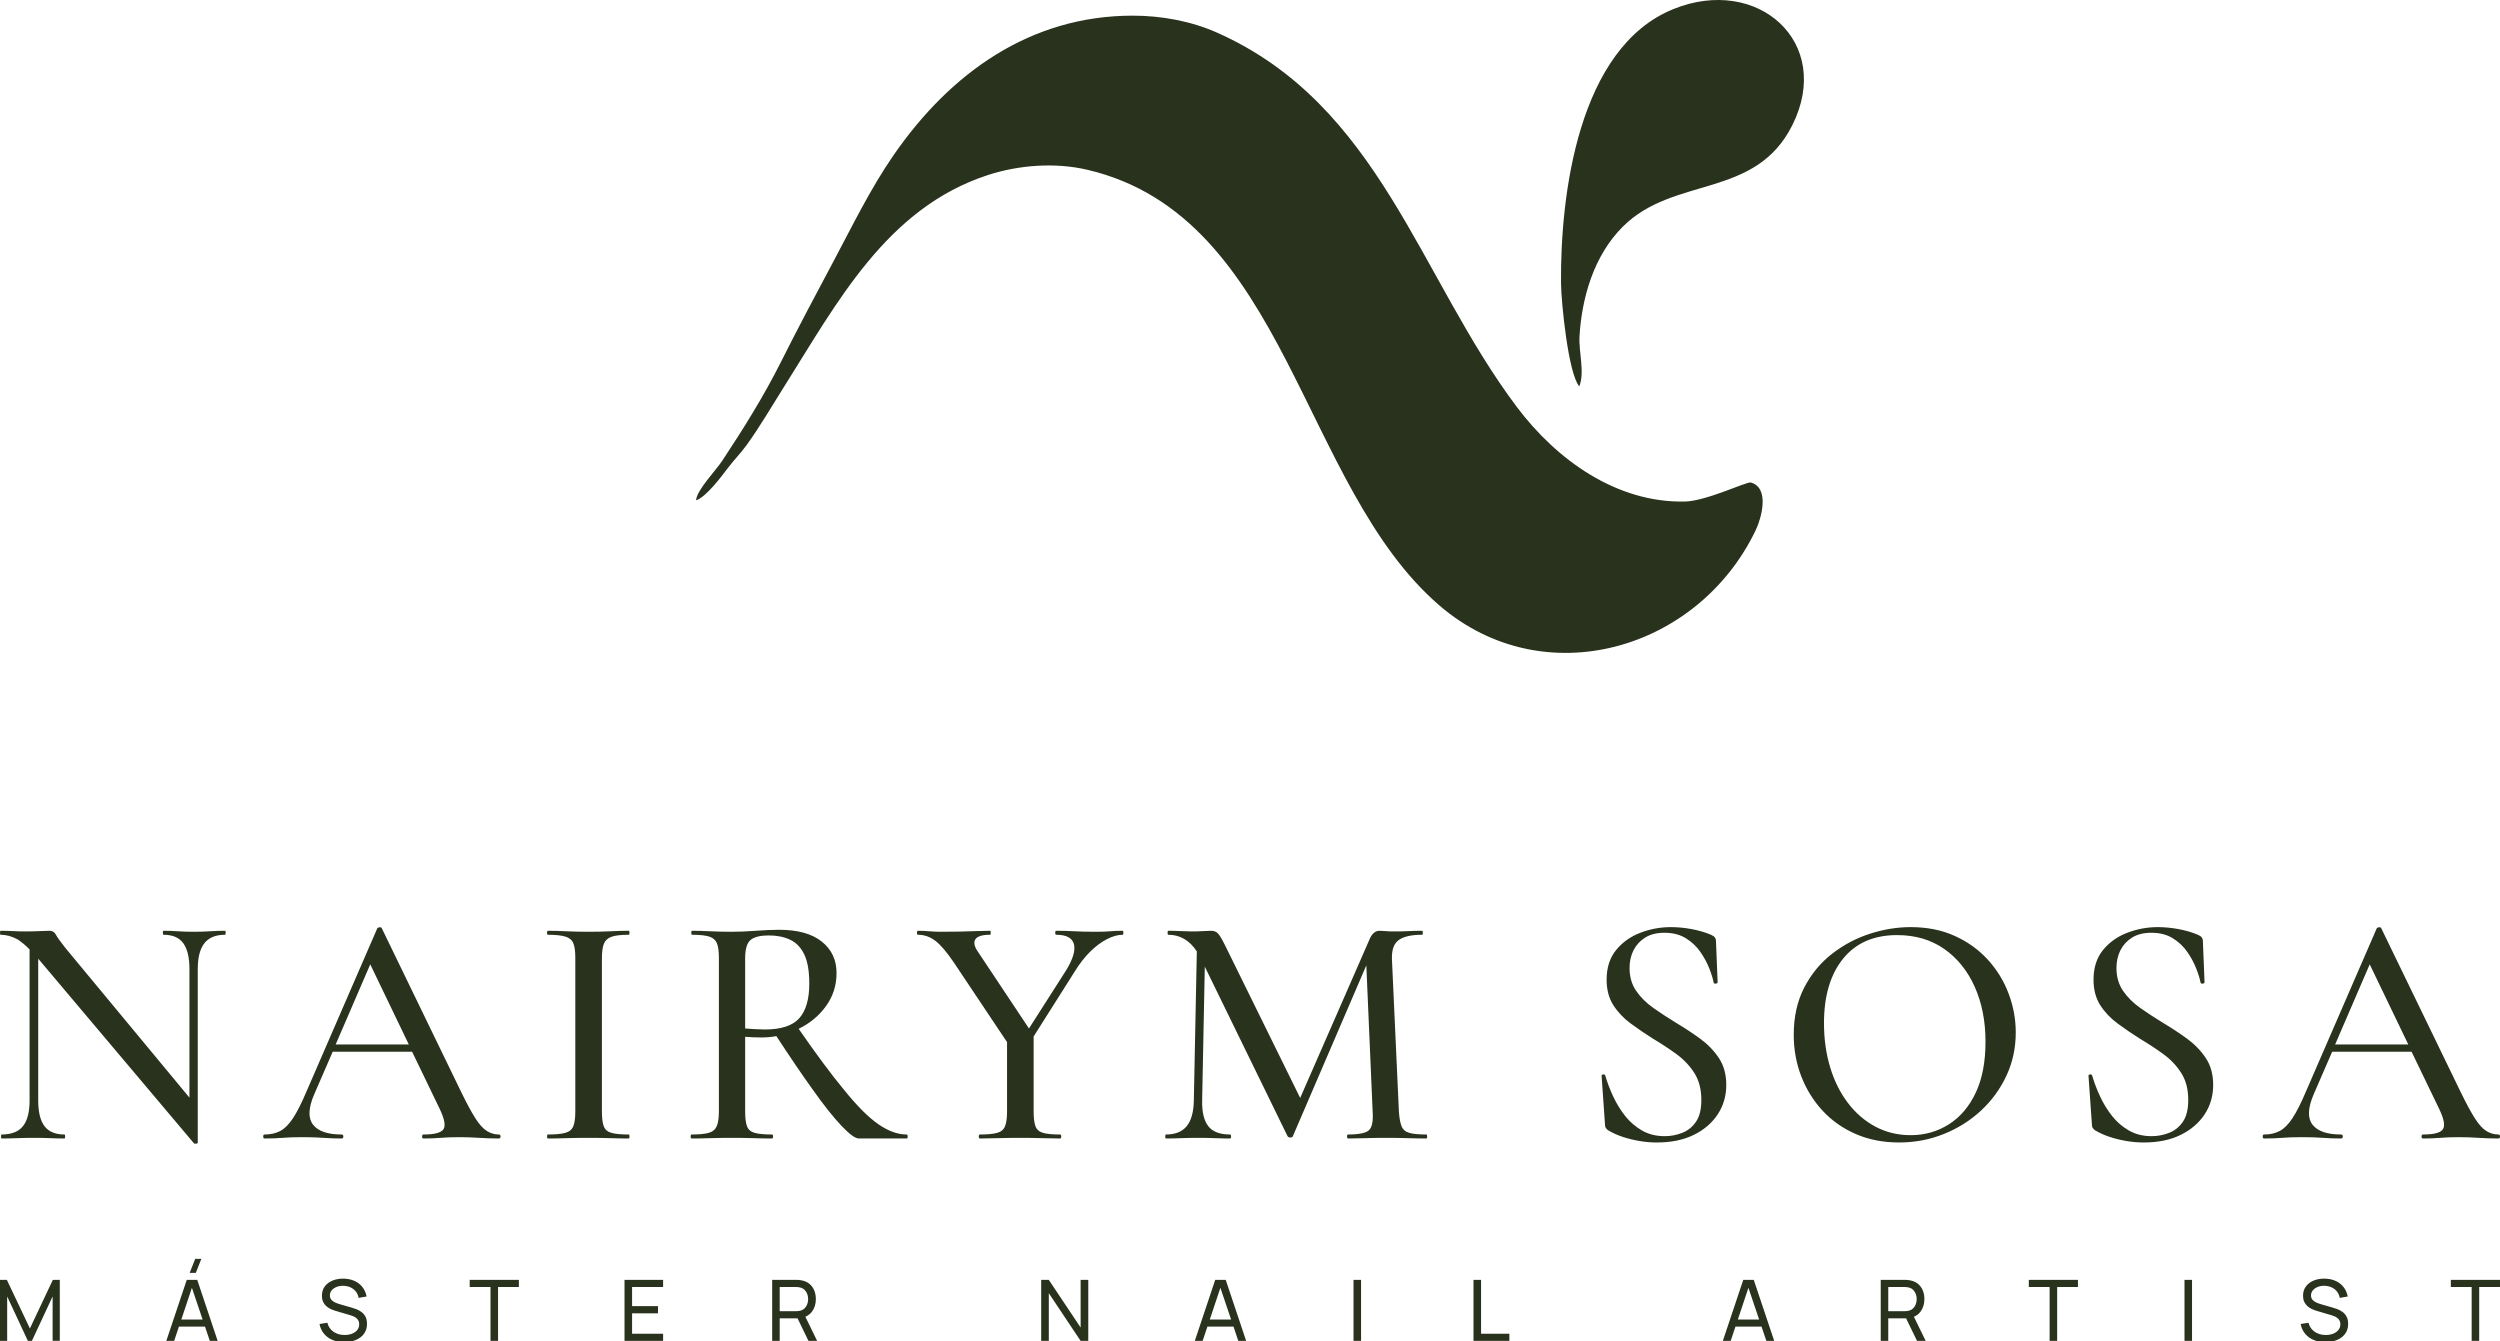
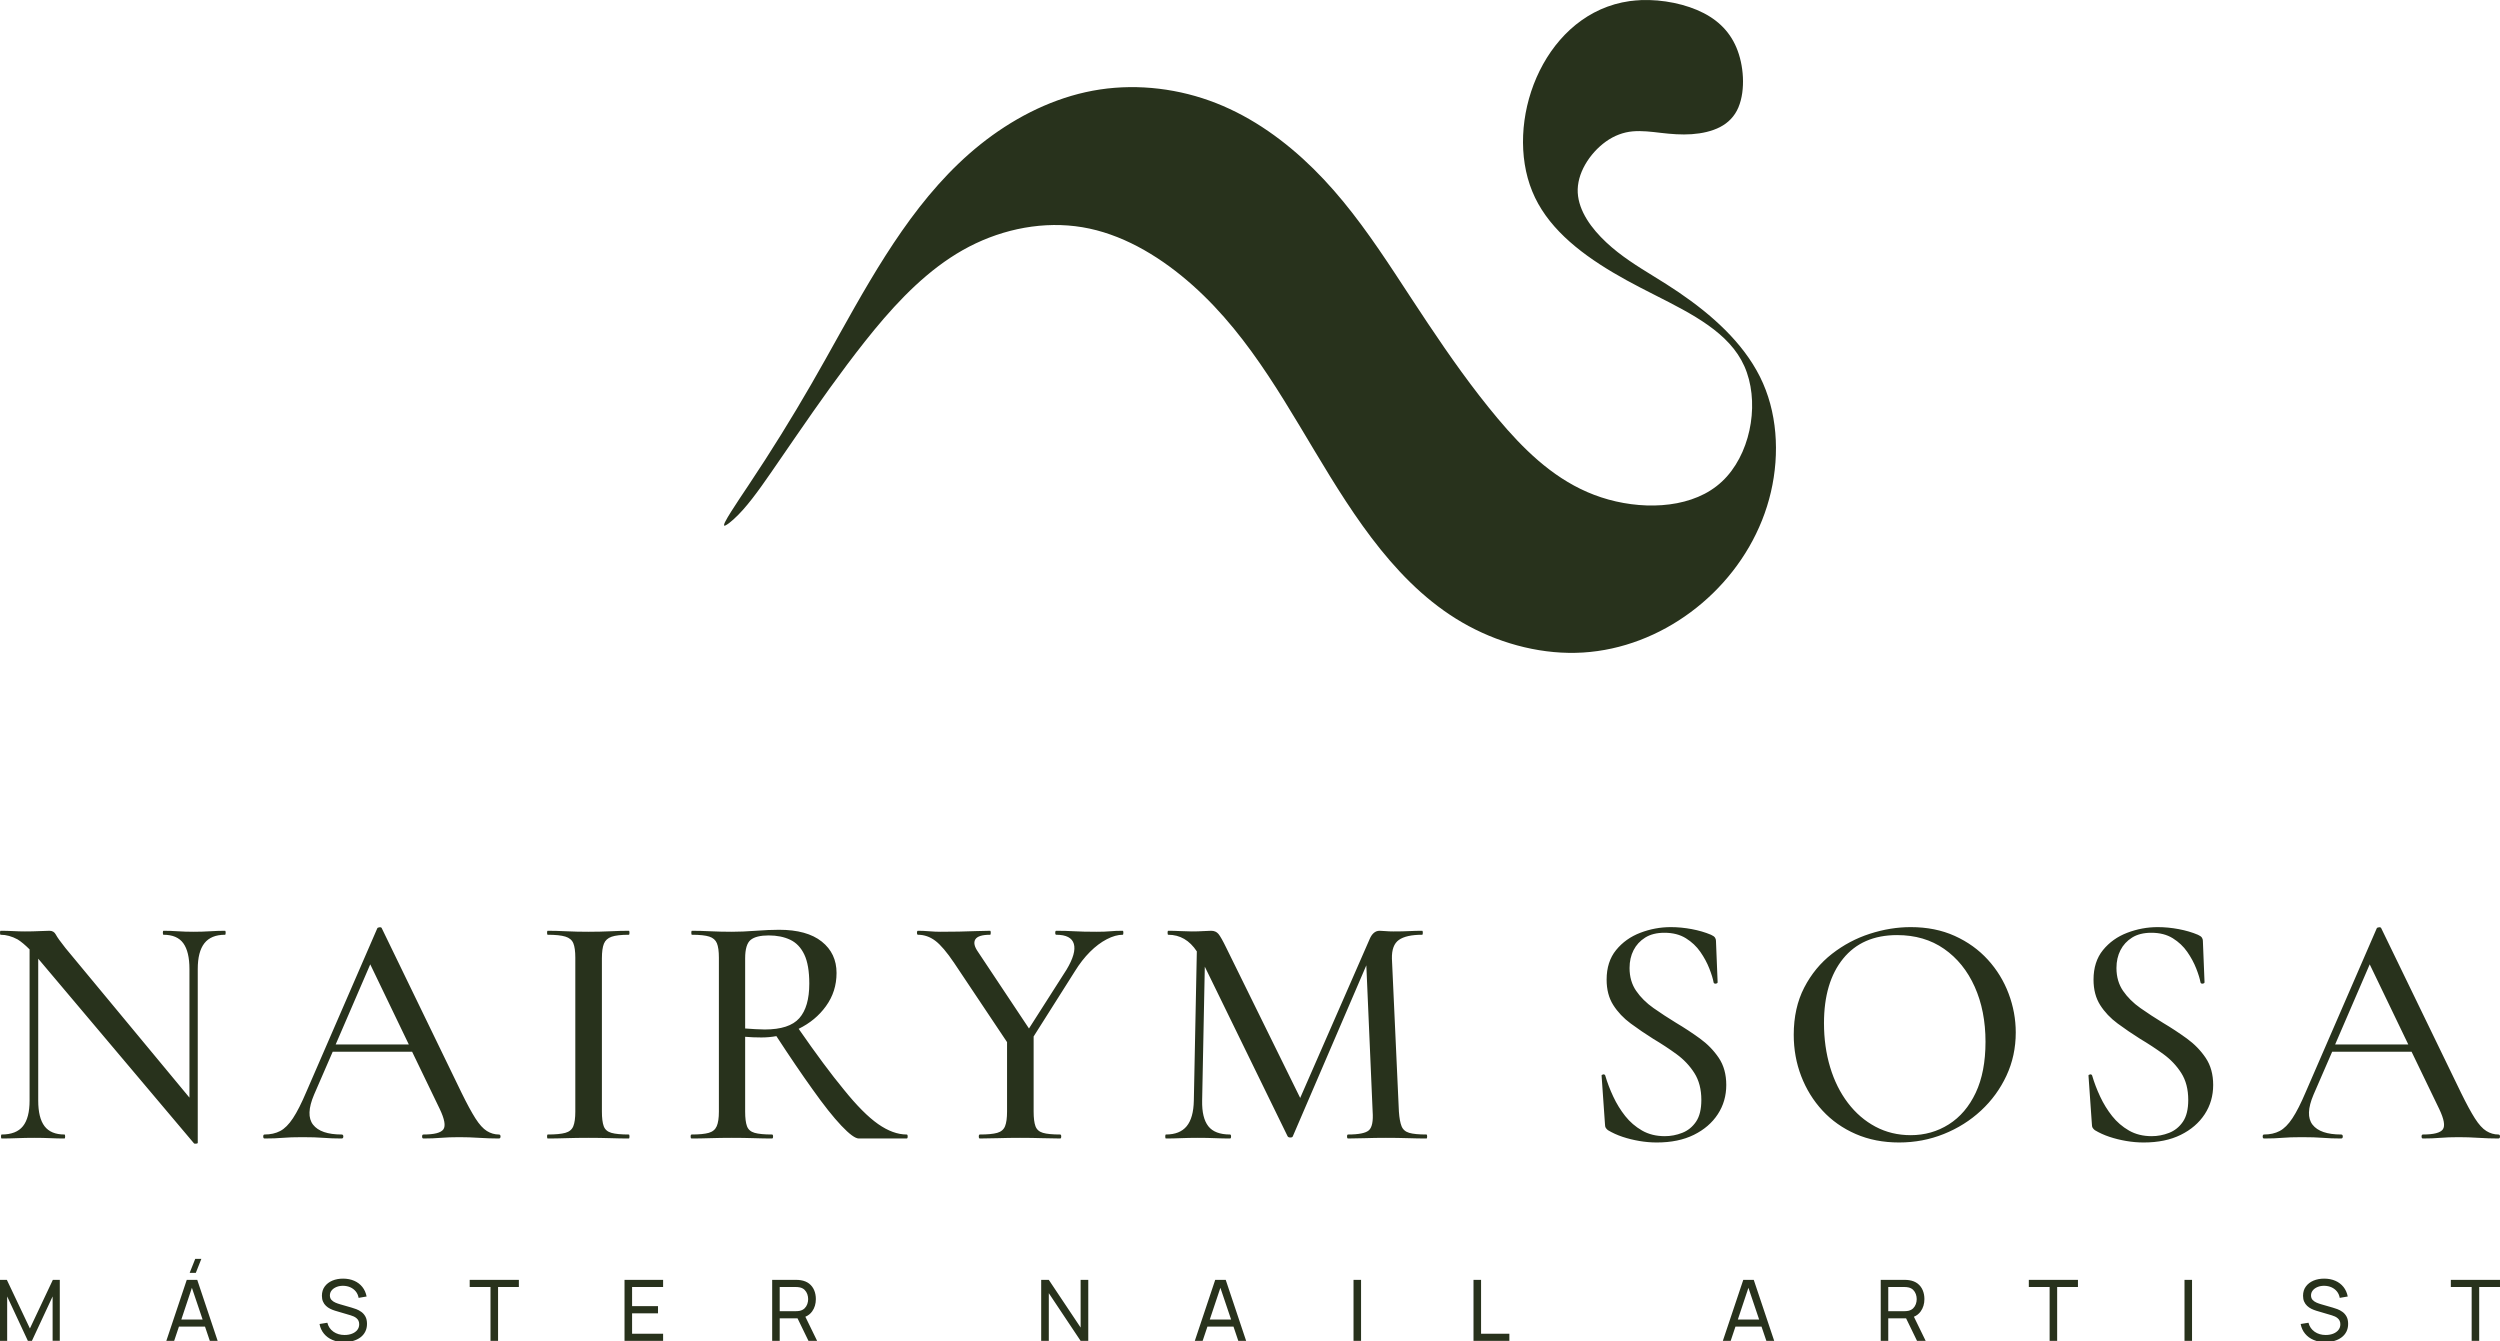
<svg xmlns="http://www.w3.org/2000/svg" viewBox="0 0 902.64 484.136" width="902.64" height="484.136" role="img" aria-labelledby="t d">
-   <path fill="#28321C" d="M251.32 180.659C254.932 179.429 260.306 172.293 262.74 169.062C264.919 166.169 267.475 163.601 269.603 160.65C274.452 153.923 278.611 146.728 283.031 139.728C302.226 109.327 320.066 75.173 356.597 63.23C367.831 59.557 381.033 58.564 392.729 61.327C464.678 78.321 469.631 175.624 519.81 218.694C557.464 251.013 613.14 234.836 633.921 191.395C635.97 187.11 639.066 176.176 632.156 174.208C630.695 173.792 616.135 180.913 608.377 181.085C583.654 181.634 561.988 166.015 547.621 146.883C512.211 99.734 498.111 37.791 439.287 11.723C429.929 7.576 419.206 5.653 409.029 5.65C372.018 5.641 343.143 26.324 322.627 56.032C314.232 68.189 307.842 81.399 300.922 94.381C294.53 106.371 288.117 118.418 282.021 130.582C275.773 143.048 268.395 154.825 260.711 166.446C258.433 169.891 251.487 177.052 251.32 180.659ZM570.212 139.511C572.261 134.404 569.954 126.999 570.29 121.414C571.146 107.19 575.565 92.191 585.91 81.851C604.397 63.374 633.792 71.947 647.154 45.149C662.014 15.348 634.684 -9.089 604.16 3.286C569.834 17.201 563.343 70.325 563.615 102.243C563.674 109.138 566.238 134.909 570.212 139.511Z" />
+   <path fill="#28321C" d="M591.272 0.103C587.411 0.368 583.784 1.16 580.404 2.395C577.024 3.631 573.894 5.308 571.029 7.344C568.164 9.379 565.564 11.772 563.246 14.437C560.927 17.103 558.889 20.041 557.15 23.168C555.411 26.294 553.968 29.61 552.839 33.028C551.712 36.446 550.897 39.967 550.413 43.507C549.929 47.048 549.775 50.606 549.967 54.1C550.159 57.593 550.698 61.02 551.598 64.296C552.5 67.571 553.772 70.686 555.4 73.595C557.028 76.504 559.001 79.225 561.253 81.784C563.505 84.341 566.036 86.739 568.781 89C571.524 91.264 574.482 93.392 577.586 95.413C580.692 97.434 583.944 99.349 587.278 101.183C590.612 103.018 594.035 104.764 597.444 106.492C600.852 108.22 604.241 109.936 607.492 111.726C610.744 113.516 613.856 115.38 616.711 117.406C619.566 119.432 622.164 121.619 624.385 124.054C626.607 126.49 628.452 129.175 629.801 132.197C631.151 135.218 632.007 138.572 632.388 142.064C632.77 145.557 632.676 149.188 632.127 152.764C631.579 156.341 630.577 159.862 629.137 163.135C627.698 166.407 625.825 169.431 623.534 172.011C621.243 174.593 618.516 176.693 615.463 178.289C612.409 179.886 609.038 180.999 605.5 181.681C601.96 182.364 598.252 182.617 594.525 182.492C590.798 182.368 587.051 181.867 583.434 181.043C579.815 180.219 576.348 179.071 573.085 177.654C569.823 176.236 566.741 174.548 563.814 172.643C560.885 170.739 558.11 168.619 555.455 166.334C552.801 164.049 550.27 161.603 547.83 159.046C545.391 156.488 543.044 153.821 540.759 151.098C538.473 148.375 536.248 145.599 534.07 142.789C531.892 139.977 529.761 137.128 527.669 134.247C525.577 131.367 523.522 128.456 521.494 125.524C519.467 122.592 517.467 119.639 515.486 116.672C513.504 113.705 511.541 110.724 509.583 107.738C507.626 104.753 505.677 101.764 503.712 98.788C501.747 95.812 499.767 92.848 497.748 89.914C495.73 86.981 493.676 84.079 491.563 81.223C489.449 78.367 487.275 75.559 485.021 72.815C482.767 70.072 480.43 67.393 477.992 64.798C475.553 62.201 473.012 59.686 470.374 57.282C467.735 54.879 464.998 52.583 462.163 50.428C459.33 48.271 456.399 46.252 453.374 44.396C450.351 42.543 447.233 40.852 444.024 39.355C440.814 37.856 437.511 36.551 434.125 35.463C430.739 34.374 427.274 33.5 423.766 32.848C420.258 32.197 416.706 31.769 413.146 31.574C409.585 31.379 406.016 31.418 402.475 31.699C398.932 31.98 395.417 32.508 391.959 33.279C388.5 34.048 385.096 35.055 381.762 36.27C378.426 37.484 375.162 38.908 371.983 40.511C368.806 42.115 365.714 43.897 362.724 45.831C359.734 47.764 356.847 49.849 354.08 52.056C351.312 54.265 348.662 56.597 346.114 59.035C343.566 61.474 341.121 64.019 338.768 66.656C336.413 69.292 334.148 72.019 331.962 74.82C329.775 77.621 327.665 80.495 325.62 83.427C323.574 86.358 321.591 89.348 319.661 92.377C317.73 95.407 315.85 98.476 314.009 101.571C312.166 104.665 310.362 107.782 308.582 110.908C306.803 114.034 305.048 117.165 303.306 120.289C301.562 123.412 299.83 126.525 298.098 129.614C296.365 132.701 294.63 135.758 292.88 138.786C291.131 141.814 289.366 144.82 287.57 147.82C285.774 150.821 283.949 153.817 282.077 156.833C280.207 159.847 278.289 162.88 276.314 165.95C274.337 169.021 272.299 172.13 270.188 175.298C268.075 178.466 265.894 181.689 264.074 184.578C262.255 187.468 260.49 190.42 261.964 189.693C263.44 188.965 266.095 186.502 268.3 184.019C270.504 181.537 272.721 178.623 274.908 175.577C277.094 172.529 279.249 169.37 281.348 166.32C283.447 163.27 285.498 160.281 287.529 157.338C289.558 154.396 291.565 151.5 293.573 148.635C295.582 145.77 297.591 142.935 299.624 140.115C301.657 137.295 303.717 134.491 305.823 131.685C307.931 128.88 310.088 126.066 312.315 123.255C314.54 120.444 316.834 117.643 319.207 114.902C321.582 112.16 324.036 109.476 326.581 106.899C329.128 104.322 331.766 101.851 334.51 99.535C337.254 97.216 340.102 95.053 343.069 93.092C346.035 91.13 349.122 89.372 352.328 87.86C355.536 86.346 358.853 85.071 362.238 84.058C365.624 83.045 369.077 82.292 372.557 81.822C376.036 81.351 379.541 81.161 383.029 81.273C386.516 81.386 389.985 81.804 393.399 82.538C396.811 83.273 400.168 84.32 403.453 85.624C406.737 86.929 409.951 88.493 413.075 90.266C416.199 92.039 419.233 94.021 422.162 96.162C425.091 98.302 427.913 100.601 430.612 103.006C433.311 105.412 435.882 107.921 438.338 110.509C440.792 113.098 443.133 115.77 445.381 118.509C447.629 121.249 449.784 124.056 451.866 126.918C453.95 129.778 455.959 132.694 457.918 135.647C459.877 138.6 461.784 141.593 463.659 144.611C465.534 147.628 467.378 150.67 469.212 153.721C471.046 156.773 472.869 159.835 474.702 162.892C476.536 165.949 478.379 169.001 480.252 172.035C482.125 175.068 484.029 178.082 485.985 181.063C487.941 184.044 489.947 186.991 492.026 189.89C494.105 192.788 496.254 195.637 498.489 198.407C500.723 201.176 503.043 203.868 505.462 206.452C507.881 209.037 510.398 211.515 513.03 213.857C515.662 216.199 518.409 218.405 521.281 220.447C524.154 222.49 527.156 224.368 530.297 226.054C533.438 227.74 536.709 229.234 540.069 230.514C543.431 231.793 546.879 232.858 550.377 233.683C553.872 234.511 557.417 235.098 560.964 235.426C564.513 235.753 568.065 235.817 571.582 235.6C575.099 235.38 578.581 234.885 582.002 234.131C585.423 233.379 588.784 232.369 592.059 231.125C595.336 229.88 598.525 228.4 601.602 226.706C604.68 225.011 607.646 223.102 610.474 221C613.303 218.9 615.994 216.604 618.523 214.138C621.051 211.672 623.416 209.034 625.593 206.245C627.77 203.456 629.759 200.518 631.532 197.449C633.306 194.381 634.864 191.184 636.185 187.878C637.504 184.572 638.582 181.157 639.397 177.659C640.211 174.162 640.762 170.585 641.032 166.995C641.301 163.407 641.291 159.803 640.983 156.248C640.674 152.693 640.069 149.186 639.148 145.793C638.228 142.399 636.989 139.12 635.43 136.008C633.868 132.896 631.999 129.941 629.885 127.131C627.773 124.321 625.418 121.658 622.886 119.132C620.355 116.605 617.647 114.215 614.829 111.951C612.011 109.688 609.085 107.552 606.116 105.533C603.146 103.515 600.135 101.635 597.145 99.792C594.157 97.951 591.188 96.126 588.302 94.138C585.415 92.15 582.61 90 579.953 87.511C577.295 85.022 574.809 82.213 572.944 79.187C571.079 76.162 569.832 72.919 569.652 69.562C569.471 66.205 570.478 62.68 572.327 59.438C574.174 56.195 576.831 53.25 579.834 51.1C582.838 48.951 586.137 47.732 589.468 47.432C592.801 47.132 596.233 47.575 599.792 47.988C603.353 48.401 607.11 48.713 610.802 48.451C614.494 48.188 618.066 47.411 621.033 45.877C624 44.343 626.315 41.985 627.658 38.791C629.002 35.597 629.474 31.708 629.285 27.864C629.096 24.02 628.265 20.291 626.933 17.147C625.602 14.003 623.741 11.332 621.363 9.088C618.987 6.843 616.095 5.026 612.701 3.593C609.306 2.158 605.428 1.113 601.453 0.531C597.477 -0.051 593.403 -0.17 589.616 0.251Z" />
  <path fill="#28321C" transform="translate(-3.96 411.061)" d="M14.64-13.68L14.64-13.68L14.64-68.28Q12.24-70.68 10.32-71.88L10.32-71.88Q7.20-73.56 4.20-73.56L4.20-73.56Q3.96-73.56 3.96-74.28Q3.96-75 4.20-75L4.20-75Q6.48-75 8.76-74.88Q11.04-74.76 12.96-74.76L12.96-74.76Q15.84-74.76 18.24-74.88Q20.64-75 21.84-75L21.84-75Q23.40-75 24.12-73.62Q24.84-72.24 27.60-68.76L27.60-68.76L72.36-14.76L72.36-61.20Q72.36-67.44 70.14-70.50Q67.92-73.56 63-73.56L63-73.56Q62.76-73.56 62.76-74.28Q62.76-75 63-75L63-75Q65.52-75 68.16-74.82Q70.80-74.64 73.92-74.64L73.92-74.64Q76.92-74.64 79.80-74.82Q82.68-75 85.20-75L85.20-75Q85.44-75 85.44-74.28Q85.44-73.56 85.20-73.56L85.20-73.56Q80.16-73.56 77.76-70.50Q75.36-67.44 75.36-61.20L75.36-61.20L75.36 1.56Q75.36 1.80 74.82 1.86Q74.28 1.92 74.04 1.80L74.04 1.80L17.76-64.92L17.76-13.68Q17.76-7.44 20.04-4.44Q22.32-1.44 27.24-1.44L27.24-1.44Q27.48-1.44 27.48-0.72Q27.48 0 27.24 0L27.24 0Q24.72 0 22.14-0.12Q19.56-0.24 16.32-0.24L16.32-0.24Q13.20-0.24 10.20-0.12Q7.20 0 4.56 0L4.56 0Q4.32 0 4.32-0.72Q4.32-1.44 4.56-1.44L4.56-1.44Q9.84-1.44 12.24-4.44Q14.64-7.44 14.64-13.68ZM184.08-1.44L184.08-1.44Q184.68-1.44 184.68-0.72Q184.68 0 184.08 0L184.08 0Q180.60 0 176.94-0.24Q173.28-0.48 169.80-0.48L169.80-0.48Q165.96-0.48 163.14-0.24Q160.32 0 156.84 0L156.84 0Q156.36 0 156.36-0.72Q156.36-1.44 156.84-1.44L156.84-1.44Q162.72-1.44 164.04-3.30Q165.36-5.16 162.72-10.68L162.72-10.68L152.76-31.32L124.08-31.32L117.36-15.84Q114.24-8.52 117-4.98Q119.76-1.44 127.32-1.44L127.32-1.44Q127.92-1.44 127.92-0.72Q127.92 0 127.32 0L127.32 0Q123.72 0 120.72-0.24Q117.72-0.48 113.16-0.48L113.16-0.48Q108.72-0.48 106.02-0.24Q103.32 0 99.48 0L99.48 0Q99 0 99-0.72Q99-1.44 99.48-1.44L99.48-1.44Q102.72-1.44 105.12-2.70Q107.52-3.96 109.74-7.32Q111.96-10.68 114.60-16.92L114.60-16.92L140.16-75.84Q140.28-76.20 141-76.26Q141.72-76.32 141.84-75.84L141.84-75.84L170.64-16.44Q173.52-10.56 175.62-7.26Q177.72-3.96 179.76-2.70Q181.80-1.44 184.08-1.44ZM125.16-33.96L151.56-33.96L137.64-62.88L125.16-33.96ZM221.28-65.04L221.28-9.72Q221.28-6.24 221.94-4.44Q222.60-2.64 224.70-2.04Q226.80-1.44 231-1.44L231-1.44Q231.24-1.44 231.24-0.72Q231.24 0 231 0L231 0Q228 0 224.34-0.12Q220.68-0.24 216.36-0.24L216.36-0.24Q212.16-0.24 208.44-0.12Q204.72 0 201.72 0L201.72 0Q201.48 0 201.48-0.72Q201.48-1.44 201.72-1.44L201.72-1.44Q205.92-1.44 208.08-2.04Q210.24-2.64 210.96-4.44Q211.68-6.24 211.68-9.72L211.68-9.72L211.68-65.28Q211.68-68.76 210.96-70.50Q210.24-72.24 208.08-72.90Q205.92-73.56 201.72-73.56L201.72-73.56Q201.48-73.56 201.48-74.28Q201.48-75 201.72-75L201.72-75Q204.72-75 208.44-74.82Q212.16-74.64 216.36-74.64L216.36-74.64Q220.68-74.64 224.40-74.82Q228.12-75 231-75L231-75Q231.24-75 231.24-74.28Q231.24-73.56 231-73.56L231-73.56Q226.80-73.56 224.76-72.84Q222.72-72.12 222-70.32Q221.28-68.52 221.28-65.04L221.28-65.04ZM331.32 0L314.04 0Q312.12 0 307.74-4.62Q303.36-9.24 297.24-17.88L297.24-17.88Q291.48-25.92 284.28-36.96L284.28-36.96Q281.64-36.48 278.88-36.48L278.88-36.48Q277.44-36.48 275.88-36.54Q274.32-36.60 273-36.72L273-36.72L273-9.72Q273-6.24 273.66-4.44Q274.32-2.64 276.42-2.04Q278.52-1.44 282.72-1.44L282.72-1.44Q283.08-1.44 283.08-0.72Q283.08 0 282.72 0L282.72 0Q279.72 0 276.12-0.12Q272.52-0.24 268.20-0.24L268.20-0.24Q264.12-0.24 260.40-0.12Q256.68 0 253.68 0L253.68 0Q253.32 0 253.32-0.72Q253.32-1.44 253.68-1.44L253.68-1.44Q257.76-1.44 259.86-2.04Q261.96-2.64 262.74-4.44Q263.52-6.24 263.52-9.72L263.52-9.72L263.52-65.28Q263.52-68.76 262.80-70.50Q262.08-72.24 260.04-72.90Q258-73.56 253.80-73.56L253.80-73.56Q253.56-73.56 253.56-74.28Q253.56-75 253.80-75L253.80-75Q256.80-75 260.46-74.82Q264.12-74.64 268.20-74.64L268.20-74.64Q272.04-74.64 276.84-75Q281.64-75.36 285.24-75.36L285.24-75.36Q295.32-75.36 300.66-71.10Q306-66.84 306-59.76L306-59.76Q306-53.04 302.16-47.76L302.16-47.76Q298.44-42.60 292.32-39.60L292.32-39.60Q301.80-25.92 308.64-17.64L308.64-17.64Q315.60-9 321-5.22Q326.40-1.44 331.32-1.44L331.32-1.44Q331.68-1.44 331.68-0.72Q331.68 0 331.32 0L331.32 0ZM296.16-55.92L296.16-55.92Q296.16-62.64 294.36-66.42Q292.56-70.20 289.26-71.76Q285.96-73.32 281.52-73.32L281.52-73.32Q276.96-73.32 274.98-71.70Q273-70.08 273-65.04L273-65.04L273-39.72Q274.68-39.60 276.66-39.48Q278.64-39.36 280.08-39.36L280.08-39.36Q288.96-39.36 292.56-43.44Q296.16-47.52 296.16-55.92ZM357.12-67.32L375.48-39.72L389.04-60.96Q392.64-66.96 391.68-70.26Q390.72-73.56 385.32-73.56L385.32-73.56Q384.96-73.56 384.96-74.28Q384.96-75 385.32-75L385.32-75Q388.80-75 391.86-74.82Q394.92-74.64 399.96-74.64L399.96-74.64Q402.96-74.64 404.82-74.82Q406.68-75 409.32-75L409.32-75Q409.56-75 409.56-74.28Q409.56-73.56 409.32-73.56L409.32-73.56Q406.68-73.56 403.56-71.94Q400.44-70.32 397.50-67.38Q394.56-64.44 392.04-60.36L392.04-60.36L377.16-36.84L377.16-9.72Q377.16-6.24 377.82-4.44Q378.48-2.64 380.52-2.04Q382.56-1.44 386.76-1.44L386.76-1.44Q387.12-1.44 387.12-0.72Q387.12 0 386.76 0L386.76 0Q383.88 0 380.22-0.12Q376.56-0.24 372.24-0.24L372.24-0.24Q368.16-0.24 364.38-0.12Q360.60 0 357.72 0L357.72 0Q357.36 0 357.36-0.72Q357.36-1.44 357.72-1.44L357.72-1.44Q361.92-1.44 364.02-2.04Q366.12-2.64 366.84-4.44Q367.56-6.24 367.56-9.72L367.56-9.72L367.56-34.80L348.48-63.36Q344.52-69.24 341.64-71.40Q338.76-73.56 335.40-73.56L335.40-73.56Q335.04-73.56 335.04-74.28Q335.04-75 335.40-75L335.40-75Q337.32-75 339.48-74.82Q341.64-74.64 343.56-74.64L343.56-74.64Q346.92-74.64 350.16-74.70Q353.40-74.76 356.34-74.88Q359.28-75 361.44-75L361.44-75Q361.68-75 361.68-74.28Q361.68-73.56 361.44-73.56L361.44-73.56Q357.12-73.56 356.10-71.88Q355.08-70.20 357.12-67.32L357.12-67.32ZM435.00-13.68L435.00-13.68L436.08-67.56Q432.12-73.56 425.76-73.56L425.76-73.56Q425.52-73.56 425.52-74.28Q425.52-75 425.76-75L425.76-75Q427.92-75 430.26-74.88Q432.60-74.76 434.28-74.76L434.28-74.76Q436.56-74.76 438.42-74.88Q440.28-75 441.24-75L441.24-75Q442.92-75 443.88-73.86Q444.84-72.72 446.76-68.76L446.76-68.76L473.40-14.64L498.48-72Q499.08-73.44 499.98-74.22Q500.88-75 502.08-75L502.08-75Q502.92-75 504.18-74.88Q505.44-74.76 507.12-74.76L507.12-74.76Q510.48-74.76 512.76-74.88Q515.04-75 517.44-75L517.44-75Q517.68-75 517.68-74.28Q517.68-73.56 517.44-73.56L517.44-73.56Q511.68-73.56 509.04-71.70Q506.40-69.84 506.52-64.92L506.52-64.92L509.04-9.72Q509.28-6.24 510-4.44Q510.72-2.64 512.76-2.04Q514.80-1.44 519-1.44L519-1.44Q519.24-1.44 519.24-0.72Q519.24 0 519 0L519 0Q516 0 512.28-0.12Q508.56-0.24 504.36-0.24L504.36-0.24Q500.40-0.24 496.92-0.12Q493.44 0 490.68 0L490.68 0Q490.32 0 490.32-0.72Q490.32-1.44 490.68-1.44L490.68-1.44Q496.56-1.44 498.24-3Q499.92-4.56 499.56-9.72L499.56-9.72L497.28-62.52L470.76-0.84Q470.64-0.36 469.86-0.36Q469.08-0.36 468.84-0.84L468.84-0.84L438.96-62.04L438-13.68Q437.88-7.44 440.22-4.44Q442.56-1.44 448.08-1.44L448.08-1.44Q448.44-1.44 448.44-0.72Q448.44 0 448.08 0L448.08 0Q445.44 0 442.68-0.12Q439.92-0.24 436.44-0.24L436.44-0.24Q433.20-0.24 430.32-0.12Q427.44 0 424.92 0L424.92 0Q424.68 0 424.68-0.72Q424.68-1.44 424.92-1.44L424.92-1.44Q429.96-1.44 432.42-4.44Q434.88-7.44 435.00-13.68ZM592.32-61.56L592.32-61.56Q592.32-56.76 594.72-53.28Q597.12-49.80 600.96-47.10Q604.80-44.40 609.12-41.76L609.12-41.76Q613.56-39.12 617.70-36.12Q621.84-33.12 624.54-29.10Q627.24-25.08 627.24-19.32L627.24-19.32Q627.24-13.44 624.18-8.76Q621.12-4.08 615.54-1.32Q609.96 1.44 602.16 1.44L602.16 1.44Q599.04 1.44 595.86 0.90Q592.68 0.36 589.80-0.60Q586.92-1.56 584.52-3L584.52-3Q584.04-3.36 583.74-3.84Q583.44-4.32 583.44-5.28L583.44-5.28L582.24-22.44Q582.24-22.68 582.24-22.92L582.24-22.92Q582.48-23.04 582.84-23.16L582.84-23.16Q583.44-23.16 583.56-22.68L583.56-22.68Q584.64-18.96 586.44-15.12Q588.24-11.28 590.76-8.10Q593.28-4.92 596.82-2.88Q600.36-0.84 605.04-0.84L605.04-0.84Q608.28-0.84 611.34-2.04Q614.40-3.24 616.32-6.06Q618.24-8.88 618.24-13.92L618.24-13.92Q618.24-19.68 615.72-23.64Q613.20-27.60 609.24-30.48Q605.28-33.36 600.84-36L600.84-36Q596.64-38.64 592.74-41.52Q588.84-44.40 586.44-48.18Q584.04-51.96 584.04-57.36L584.04-57.36Q584.04-63.84 587.46-68.04Q590.88-72.24 596.22-74.28Q601.56-76.32 607.20-76.32L607.20-76.32Q610.92-76.32 614.76-75.60Q618.60-74.88 621.72-73.56L621.72-73.56Q622.80-73.08 623.16-72.54Q623.52-72 623.52-71.40L623.52-71.40L624.12-56.40Q624.12-56.04 623.52-55.92Q622.92-55.80 622.68-56.28L622.68-56.28Q622.32-58.32 621.12-61.38Q619.92-64.44 617.88-67.38Q615.84-70.32 612.66-72.30Q609.48-74.28 604.92-74.28L604.92-74.28Q600.72-74.28 597.96-72.54Q595.20-70.80 593.76-67.98Q592.32-65.16 592.32-61.56ZM689.64 1.44L689.64 1.44Q681 1.44 673.98-1.62Q666.96-4.68 661.98-10.08Q657-15.48 654.30-22.50Q651.60-29.52 651.60-37.44L651.60-37.44Q651.60-47.16 655.38-54.48Q659.16-61.80 665.40-66.66Q671.64-71.52 679.08-73.92Q686.52-76.32 693.84-76.32L693.84-76.32Q702.72-76.32 709.74-73.14Q716.76-69.96 721.68-64.56Q726.60-59.16 729.18-52.32Q731.76-45.48 731.76-38.28L731.76-38.28Q731.76-29.88 728.40-22.68Q725.04-15.48 719.22-10.08Q713.40-4.68 705.78-1.62Q698.16 1.44 689.64 1.44ZM693.84-1.20L693.84-1.20Q701.40-1.20 707.58-5.10Q713.76-9 717.30-16.50Q720.84-24 720.84-34.92L720.84-34.92Q720.84-46.08 716.94-54.78Q713.04-63.48 705.90-68.46Q698.76-73.44 688.92-73.44L688.92-73.44Q676.32-73.44 669.42-64.92Q662.52-56.40 662.52-41.64L662.52-41.64Q662.52-33.12 664.74-25.74Q666.96-18.36 671.16-12.84Q675.36-7.32 681.12-4.26Q686.88-1.20 693.84-1.20ZM768.12-61.56L768.12-61.56Q768.12-56.76 770.52-53.28Q772.92-49.80 776.76-47.10Q780.60-44.40 784.92-41.76L784.92-41.76Q789.36-39.12 793.50-36.12Q797.64-33.12 800.34-29.10Q803.04-25.08 803.04-19.32L803.04-19.32Q803.04-13.44 799.98-8.76Q796.92-4.08 791.34-1.32Q785.76 1.44 777.96 1.44L777.96 1.44Q774.84 1.44 771.66 0.90Q768.48 0.36 765.60-0.60Q762.72-1.56 760.32-3L760.32-3Q759.84-3.36 759.54-3.84Q759.24-4.32 759.24-5.28L759.24-5.28L758.04-22.44Q758.04-22.68 758.04-22.92L758.04-22.92Q758.28-23.04 758.64-23.16L758.64-23.16Q759.24-23.16 759.36-22.68L759.36-22.68Q760.44-18.96 762.24-15.12Q764.04-11.28 766.56-8.10Q769.08-4.92 772.62-2.88Q776.16-0.84 780.84-0.84L780.84-0.84Q784.08-0.84 787.14-2.04Q790.20-3.24 792.12-6.06Q794.04-8.88 794.04-13.92L794.04-13.92Q794.04-19.68 791.52-23.64Q789-27.60 785.04-30.48Q781.08-33.36 776.64-36L776.64-36Q772.44-38.64 768.54-41.52Q764.64-44.40 762.24-48.18Q759.84-51.96 759.84-57.36L759.84-57.36Q759.84-63.84 763.26-68.04Q766.68-72.24 772.02-74.28Q777.36-76.32 783-76.32L783-76.32Q786.72-76.32 790.56-75.60Q794.40-74.88 797.52-73.56L797.52-73.56Q798.60-73.08 798.96-72.54Q799.32-72 799.32-71.40L799.32-71.40L799.92-56.40Q799.92-56.04 799.32-55.92Q798.72-55.80 798.48-56.28L798.48-56.28Q798.12-58.32 796.92-61.38Q795.72-64.44 793.68-67.38Q791.64-70.32 788.46-72.30Q785.28-74.28 780.72-74.28L780.72-74.28Q776.52-74.28 773.76-72.54Q771-70.80 769.56-67.98Q768.12-65.16 768.12-61.56ZM906-1.44L906-1.44Q906.60-1.44 906.60-0.72Q906.60 0 906 0L906 0Q902.52 0 898.86-0.24Q895.20-0.48 891.72-0.48L891.72-0.48Q887.88-0.48 885.06-0.24Q882.24 0 878.76 0L878.76 0Q878.28 0 878.28-0.72Q878.28-1.44 878.76-1.44L878.76-1.44Q884.64-1.44 885.96-3.30Q887.28-5.16 884.64-10.68L884.64-10.68L874.68-31.32L846-31.32L839.28-15.84Q836.16-8.52 838.92-4.98Q841.68-1.44 849.24-1.44L849.24-1.44Q849.84-1.44 849.84-0.72Q849.84 0 849.24 0L849.24 0Q845.64 0 842.64-0.24Q839.64-0.48 835.08-0.48L835.08-0.48Q830.64-0.48 827.94-0.24Q825.24 0 821.40 0L821.40 0Q820.92 0 820.92-0.72Q820.92-1.44 821.40-1.44L821.40-1.44Q824.64-1.44 827.04-2.70Q829.44-3.96 831.66-7.32Q833.88-10.68 836.52-16.92L836.52-16.92L862.08-75.84Q862.20-76.20 862.92-76.26Q863.64-76.32 863.76-75.84L863.76-75.84L892.56-16.44Q895.44-10.56 897.54-7.26Q899.64-3.96 901.68-2.70Q903.72-1.44 906-1.44ZM847.08-33.96L873.48-33.96L859.56-62.88L847.08-33.96Z" />
  <path fill="#28321C" transform="translate(-2.142 484.136)" d="M4.73 0L2.14 0L2.14-22.03L4.62-22.03L12.94-4.48L21.22-22.03L23.73-22.03L23.73-0.02L21.14-0.02L21.14-16.05L13.66 0L12.21 0L4.73-16.05L4.73 0ZM65.02 0L62.19 0L69.57-22.03L73.36-22.03L80.73 0L77.90 0L76.16-5.16L66.75-5.16L65.02 0ZM67.61-7.71L75.30-7.71L71.43-19.17L67.61-7.71ZM74.84-29.61L72.84-24.56L70.62-24.56L72.63-29.61L74.84-29.61ZM126.40 0.46L126.40 0.46Q124.06 0.46 122.19-0.34Q120.31-1.13 119.10-2.61Q117.88-4.09 117.51-6.10L117.51-6.10L120.33-6.55Q120.86-4.47 122.55-3.30Q124.24-2.13 126.54-2.13L126.54-2.13Q128.02-2.13 129.22-2.59Q130.43-3.06 131.13-3.93Q131.83-4.80 131.83-6.00L131.83-6.00Q131.83-6.73 131.58-7.26Q131.33-7.79 130.89-8.16Q130.46-8.54 129.91-8.80Q129.35-9.06 128.76-9.23L128.76-9.23L123.14-10.89Q122.22-11.17 121.37-11.59Q120.51-12.01 119.84-12.65Q119.16-13.28 118.77-14.18Q118.37-15.07 118.37-16.29L118.37-16.29Q118.37-18.25 119.39-19.64Q120.40-21.02 122.15-21.76Q123.89-22.49 126.08-22.48L126.08-22.48Q128.30-22.46 130.05-21.69Q131.80-20.92 132.96-19.48Q134.11-18.04 134.51-16.03L134.51-16.03L131.62-15.53Q131.39-16.88 130.60-17.85Q129.81-18.82 128.64-19.35Q127.46-19.87 126.05-19.89L126.05-19.89Q124.70-19.91 123.62-19.46Q122.53-19.02 121.89-18.23Q121.25-17.44 121.25-16.42L121.25-16.42Q121.25-15.41 121.83-14.79Q122.41-14.17 123.26-13.81Q124.11-13.45 124.92-13.22L124.92-13.22L129.11-12.01Q129.83-11.81 130.77-11.46Q131.71-11.11 132.60-10.47Q133.49-9.84 134.07-8.79Q134.65-7.74 134.65-6.15L134.65-6.15Q134.65-4.56 134.01-3.32Q133.38-2.08 132.25-1.25Q131.11-0.41 129.61 0.02Q128.12 0.46 126.40 0.46ZM181.97 0L179.24 0L179.24-19.45L171.73-19.45L171.73-22.03L189.48-22.03L189.48-19.45L181.97-19.45L181.97 0ZM241.56 0L227.63 0L227.63-22.03L241.56-22.03L241.56-19.45L230.36-19.45L230.36-12.55L239.72-12.55L239.72-9.96L230.36-9.96L230.36-2.59L241.56-2.59L241.56 0ZM283.66 0L280.94 0L280.94-22.03L289.64-22.03Q289.96-22.03 290.41-22.01Q290.85-21.99 291.26-21.91L291.26-21.91Q293.05-21.63 294.27-20.69Q295.49-19.74 296.10-18.29Q296.71-16.85 296.71-15.09L296.71-15.09Q296.71-12.53 295.38-10.66L295.38-10.66Q294.45-9.35 292.92-8.72L292.92-8.72L297.17 0L294.05 0L290.10-8.14L283.66-8.14L283.66 0ZM283.66-19.45L283.66-10.73L289.55-10.73Q289.84-10.73 290.22-10.76Q290.59-10.79 290.93-10.86L290.93-10.86Q291.98-11.11 292.65-11.76Q293.31-12.41 293.62-13.29Q293.93-14.17 293.93-15.09Q293.93-16.00 293.62-16.88Q293.31-17.76 292.65-18.42Q291.98-19.08 290.93-19.31L290.93-19.31Q290.59-19.40 290.22-19.42Q289.84-19.45 289.55-19.45L289.55-19.45L283.66-19.45ZM380.82 0L378.07 0L378.07-22.03L380.82-22.03L392.31-4.82L392.31-22.03L395.07-22.03L395.07 0L392.31 0L380.82-17.23L380.82 0ZM436.36 0L433.53 0L440.90-22.03L444.70-22.03L452.07 0L449.24 0L447.50-5.16L438.09-5.16L436.36 0ZM438.94-7.71L446.64-7.71L442.77-19.17L438.94-7.71ZM493.56 0L490.84 0L490.84-22.03L493.56-22.03L493.56 0ZM547.11 0L534.16 0L534.16-22.03L536.89-22.03L536.89-2.59L547.11-2.59L547.11 0ZM627.01 0L624.18 0L631.56-22.03L635.35-22.03L642.73 0L639.90 0L638.15-5.16L628.74-5.16L627.01 0ZM629.60-7.71L637.29-7.71L633.42-19.17L629.60-7.71ZM683.91 0L681.19 0L681.19-22.03L689.89-22.03Q690.21-22.03 690.66-22.01Q691.10-21.99 691.51-21.91L691.51-21.91Q693.30-21.63 694.52-20.69Q695.74-19.74 696.35-18.29Q696.96-16.85 696.96-15.09L696.96-15.09Q696.96-12.53 695.63-10.66L695.63-10.66Q694.70-9.35 693.17-8.72L693.17-8.72L697.42 0L694.30 0L690.35-8.14L683.91-8.14L683.91 0ZM683.91-19.45L683.91-10.73L689.80-10.73Q690.09-10.73 690.47-10.76Q690.84-10.79 691.18-10.86L691.18-10.86Q692.23-11.11 692.90-11.76Q693.56-12.41 693.87-13.29Q694.18-14.17 694.18-15.09Q694.18-16.00 693.87-16.88Q693.56-17.76 692.90-18.42Q692.23-19.08 691.18-19.31L691.18-19.31Q690.84-19.40 690.47-19.42Q690.09-19.45 689.80-19.45L689.80-19.45L683.91-19.45ZM744.89 0L742.17 0L742.17-19.45L734.66-19.45L734.66-22.03L752.40-22.03L752.40-19.45L744.89-19.45L744.89 0ZM793.59 0L790.87 0L790.87-22.03L793.59-22.03L793.59 0ZM841.70 0.46L841.70 0.46Q839.36 0.46 837.49-0.34Q835.61-1.13 834.40-2.61Q833.18-4.09 832.81-6.10L832.81-6.10L835.63-6.55Q836.17-4.47 837.86-3.30Q839.55-2.13 841.84-2.13L841.84-2.13Q843.33-2.13 844.53-2.59Q845.73-3.06 846.43-3.93Q847.14-4.80 847.14-6.00L847.14-6.00Q847.14-6.73 846.88-7.26Q846.63-7.79 846.19-8.16Q845.76-8.54 845.21-8.80Q844.66-9.06 844.06-9.23L844.06-9.23L838.44-10.89Q837.53-11.17 836.67-11.59Q835.81-12.01 835.14-12.65Q834.47-13.28 834.07-14.18Q833.67-15.07 833.67-16.29L833.67-16.29Q833.67-18.25 834.69-19.64Q835.71-21.02 837.45-21.76Q839.19-22.49 841.38-22.48L841.38-22.48Q843.60-22.46 845.35-21.69Q847.10-20.92 848.26-19.48Q849.41-18.04 849.81-16.03L849.81-16.03L846.92-15.53Q846.69-16.88 845.90-17.85Q845.12-18.82 843.94-19.35Q842.76-19.87 841.35-19.89L841.35-19.89Q840.01-19.91 838.92-19.46Q837.83-19.02 837.19-18.23Q836.55-17.44 836.55-16.42L836.55-16.42Q836.55-15.41 837.13-14.79Q837.71-14.17 838.56-13.81Q839.41-13.45 840.22-13.22L840.22-13.22L844.41-12.01Q845.13-11.81 846.07-11.46Q847.01-11.11 847.90-10.47Q848.79-9.84 849.37-8.79Q849.95-7.74 849.95-6.15L849.95-6.15Q849.95-4.56 849.32-3.32Q848.68-2.08 847.55-1.25Q846.42-0.41 844.92 0.02Q843.42 0.46 841.70 0.46ZM897.27 0L894.55 0L894.55-19.45L887.03-19.45L887.03-22.03L904.78-22.03L904.78-19.45L897.27-19.45L897.27 0Z" />
</svg>
